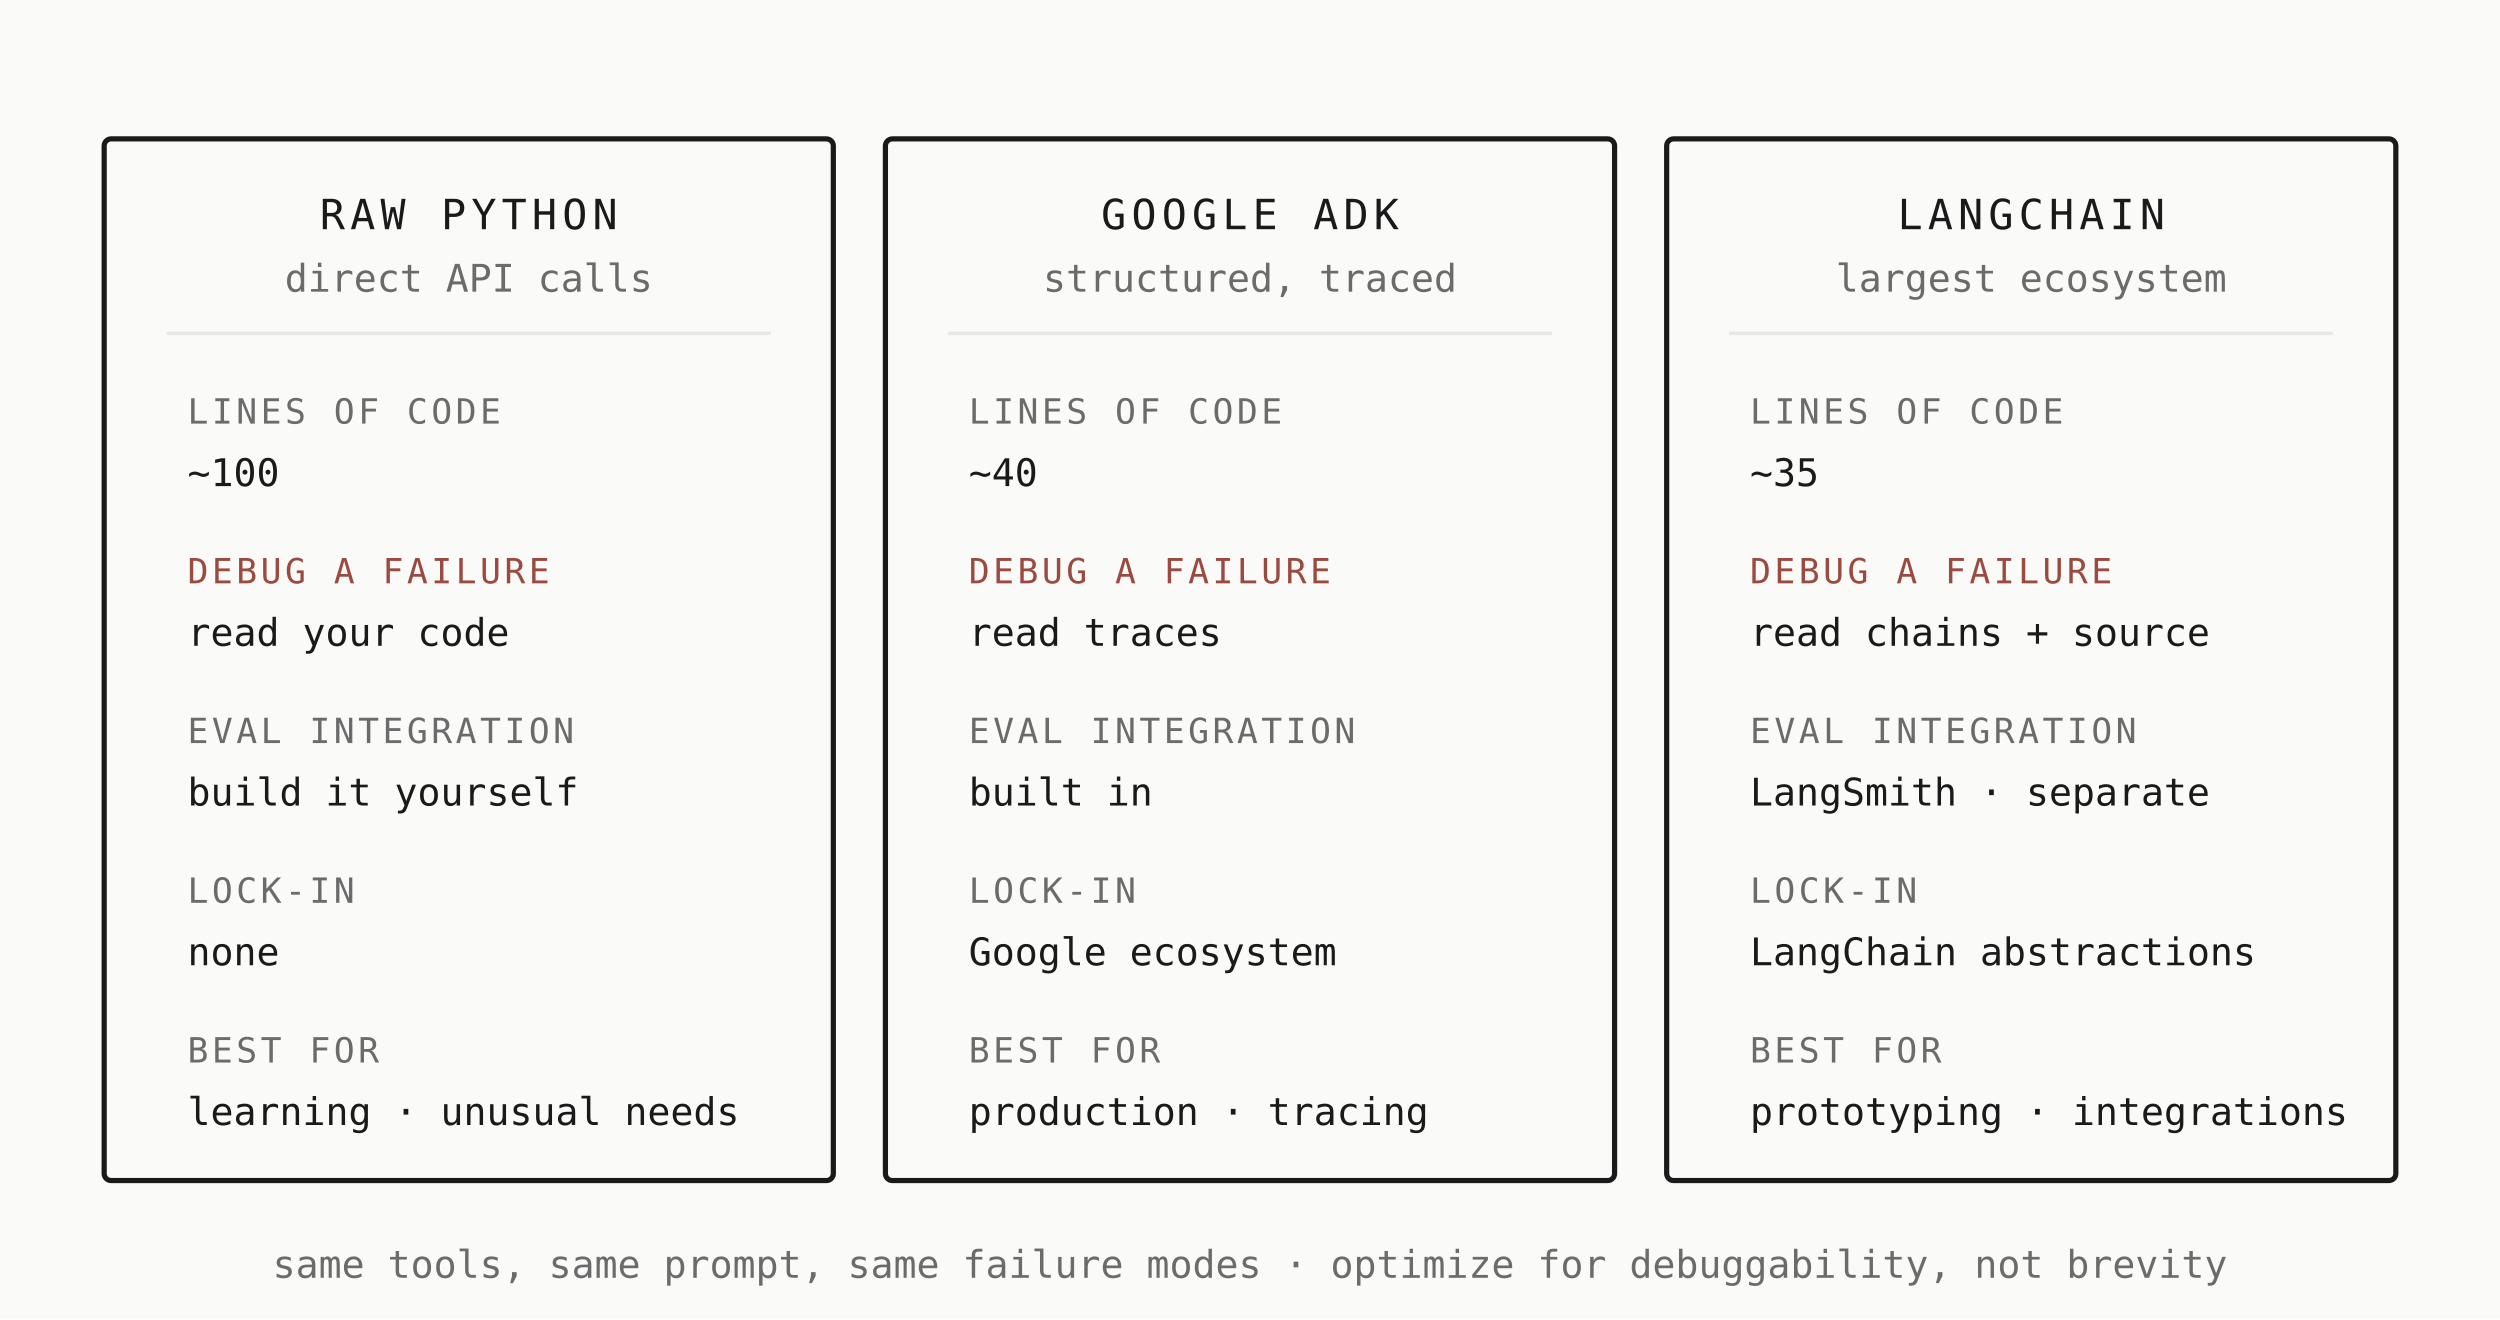
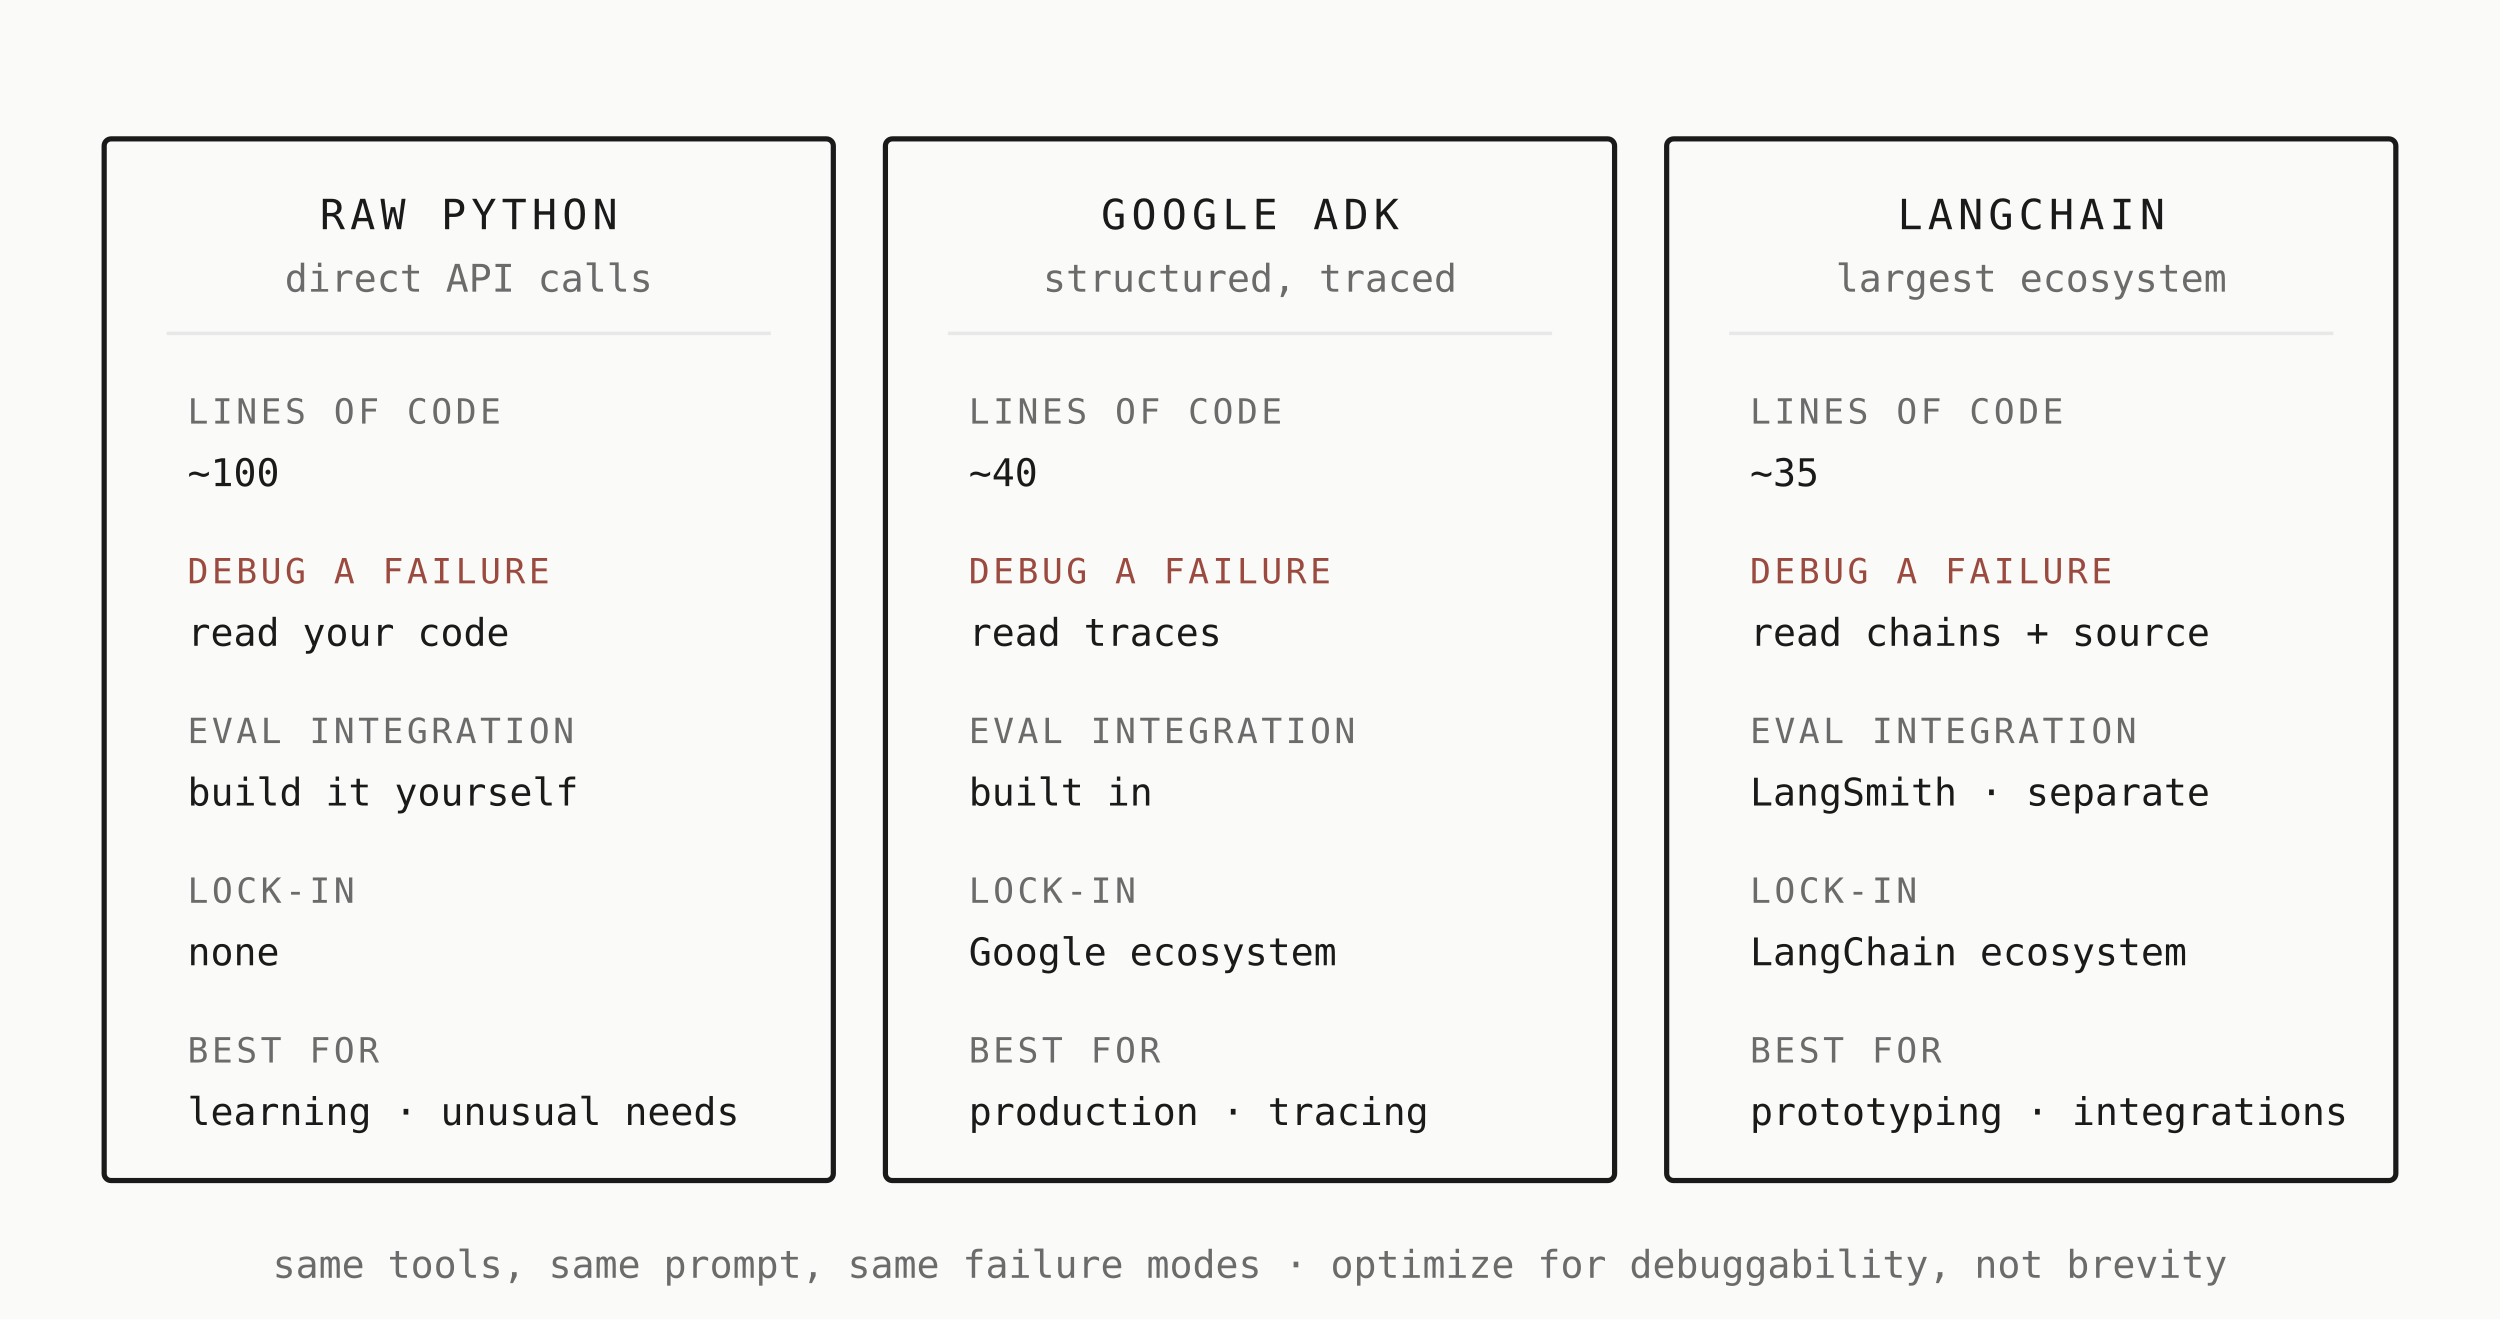
<svg xmlns="http://www.w3.org/2000/svg" viewBox="0 0 720 380" font-family="IBM Plex Mono, monospace">
  <rect width="720" height="380" fill="#fafaf8" />
  <rect x="30" y="40" width="210" height="300" rx="2" fill="none" stroke="#1a1a1a" stroke-width="1.5" />
  <text x="135" y="66" text-anchor="middle" font-size="12" letter-spacing="1.5" font-weight="500" fill="#1a1a1a">RAW PYTHON</text>
  <text x="135" y="84" text-anchor="middle" font-size="11" fill="#6b6b6b">direct API calls</text>
  <line x1="48" y1="96" x2="222" y2="96" stroke="#e8e8e8" stroke-width="1" />
  <text x="54" y="122" font-size="10" letter-spacing="1" fill="#6b6b6b">LINES OF CODE</text>
  <text x="54" y="140" font-size="11" font-weight="500" fill="#1a1a1a">~100</text>
  <text x="54" y="168" font-size="10" letter-spacing="1" font-weight="500" fill="#9b4a3f">DEBUG A FAILURE</text>
  <text x="54" y="186" font-size="11" font-weight="500" fill="#1a1a1a">read your code</text>
  <text x="54" y="214" font-size="10" letter-spacing="1" fill="#6b6b6b">EVAL INTEGRATION</text>
  <text x="54" y="232" font-size="11" fill="#1a1a1a">build it yourself</text>
  <text x="54" y="260" font-size="10" letter-spacing="1" fill="#6b6b6b">LOCK-IN</text>
  <text x="54" y="278" font-size="11" fill="#1a1a1a">none</text>
  <text x="54" y="306" font-size="10" letter-spacing="1" fill="#6b6b6b">BEST FOR</text>
  <text x="54" y="324" font-size="11" fill="#1a1a1a">learning · unusual needs</text>
  <rect x="255" y="40" width="210" height="300" rx="2" fill="none" stroke="#1a1a1a" stroke-width="1.5" />
  <text x="360" y="66" text-anchor="middle" font-size="12" letter-spacing="1.5" font-weight="500" fill="#1a1a1a">GOOGLE ADK</text>
  <text x="360" y="84" text-anchor="middle" font-size="11" fill="#6b6b6b">structured, traced</text>
  <line x1="273" y1="96" x2="447" y2="96" stroke="#e8e8e8" stroke-width="1" />
  <text x="279" y="122" font-size="10" letter-spacing="1" fill="#6b6b6b">LINES OF CODE</text>
  <text x="279" y="140" font-size="11" font-weight="500" fill="#1a1a1a">~40</text>
  <text x="279" y="168" font-size="10" letter-spacing="1" font-weight="500" fill="#9b4a3f">DEBUG A FAILURE</text>
  <text x="279" y="186" font-size="11" font-weight="500" fill="#1a1a1a">read traces</text>
  <text x="279" y="214" font-size="10" letter-spacing="1" fill="#6b6b6b">EVAL INTEGRATION</text>
  <text x="279" y="232" font-size="11" fill="#1a1a1a">built in</text>
  <text x="279" y="260" font-size="10" letter-spacing="1" fill="#6b6b6b">LOCK-IN</text>
  <text x="279" y="278" font-size="11" fill="#1a1a1a">Google ecosystem</text>
  <text x="279" y="306" font-size="10" letter-spacing="1" fill="#6b6b6b">BEST FOR</text>
  <text x="279" y="324" font-size="11" fill="#1a1a1a">production · tracing</text>
  <rect x="480" y="40" width="210" height="300" rx="2" fill="none" stroke="#1a1a1a" stroke-width="1.5" />
  <text x="585" y="66" text-anchor="middle" font-size="12" letter-spacing="1.5" font-weight="500" fill="#1a1a1a">LANGCHAIN</text>
  <text x="585" y="84" text-anchor="middle" font-size="11" fill="#6b6b6b">largest ecosystem</text>
  <line x1="498" y1="96" x2="672" y2="96" stroke="#e8e8e8" stroke-width="1" />
  <text x="504" y="122" font-size="10" letter-spacing="1" fill="#6b6b6b">LINES OF CODE</text>
  <text x="504" y="140" font-size="11" font-weight="500" fill="#1a1a1a">~35</text>
  <text x="504" y="168" font-size="10" letter-spacing="1" font-weight="500" fill="#9b4a3f">DEBUG A FAILURE</text>
  <text x="504" y="186" font-size="11" font-weight="500" fill="#1a1a1a">read chains + source</text>
  <text x="504" y="214" font-size="10" letter-spacing="1" fill="#6b6b6b">EVAL INTEGRATION</text>
  <text x="504" y="232" font-size="11" fill="#1a1a1a">LangSmith · separate</text>
  <text x="504" y="260" font-size="10" letter-spacing="1" fill="#6b6b6b">LOCK-IN</text>
-   <text x="504" y="278" font-size="11" fill="#1a1a1a">LangChain abstractions</text>
+   <text x="504" y="278" font-size="11" fill="#1a1a1a">LangChain ecosystem</text>
  <text x="504" y="306" font-size="10" letter-spacing="1" fill="#6b6b6b">BEST FOR</text>
  <text x="504" y="324" font-size="11" fill="#1a1a1a">prototyping · integrations</text>
  <text x="360" y="368" text-anchor="middle" font-size="11" fill="#6b6b6b">same tools, same prompt, same failure modes · optimize for debuggability, not brevity</text>
</svg>
